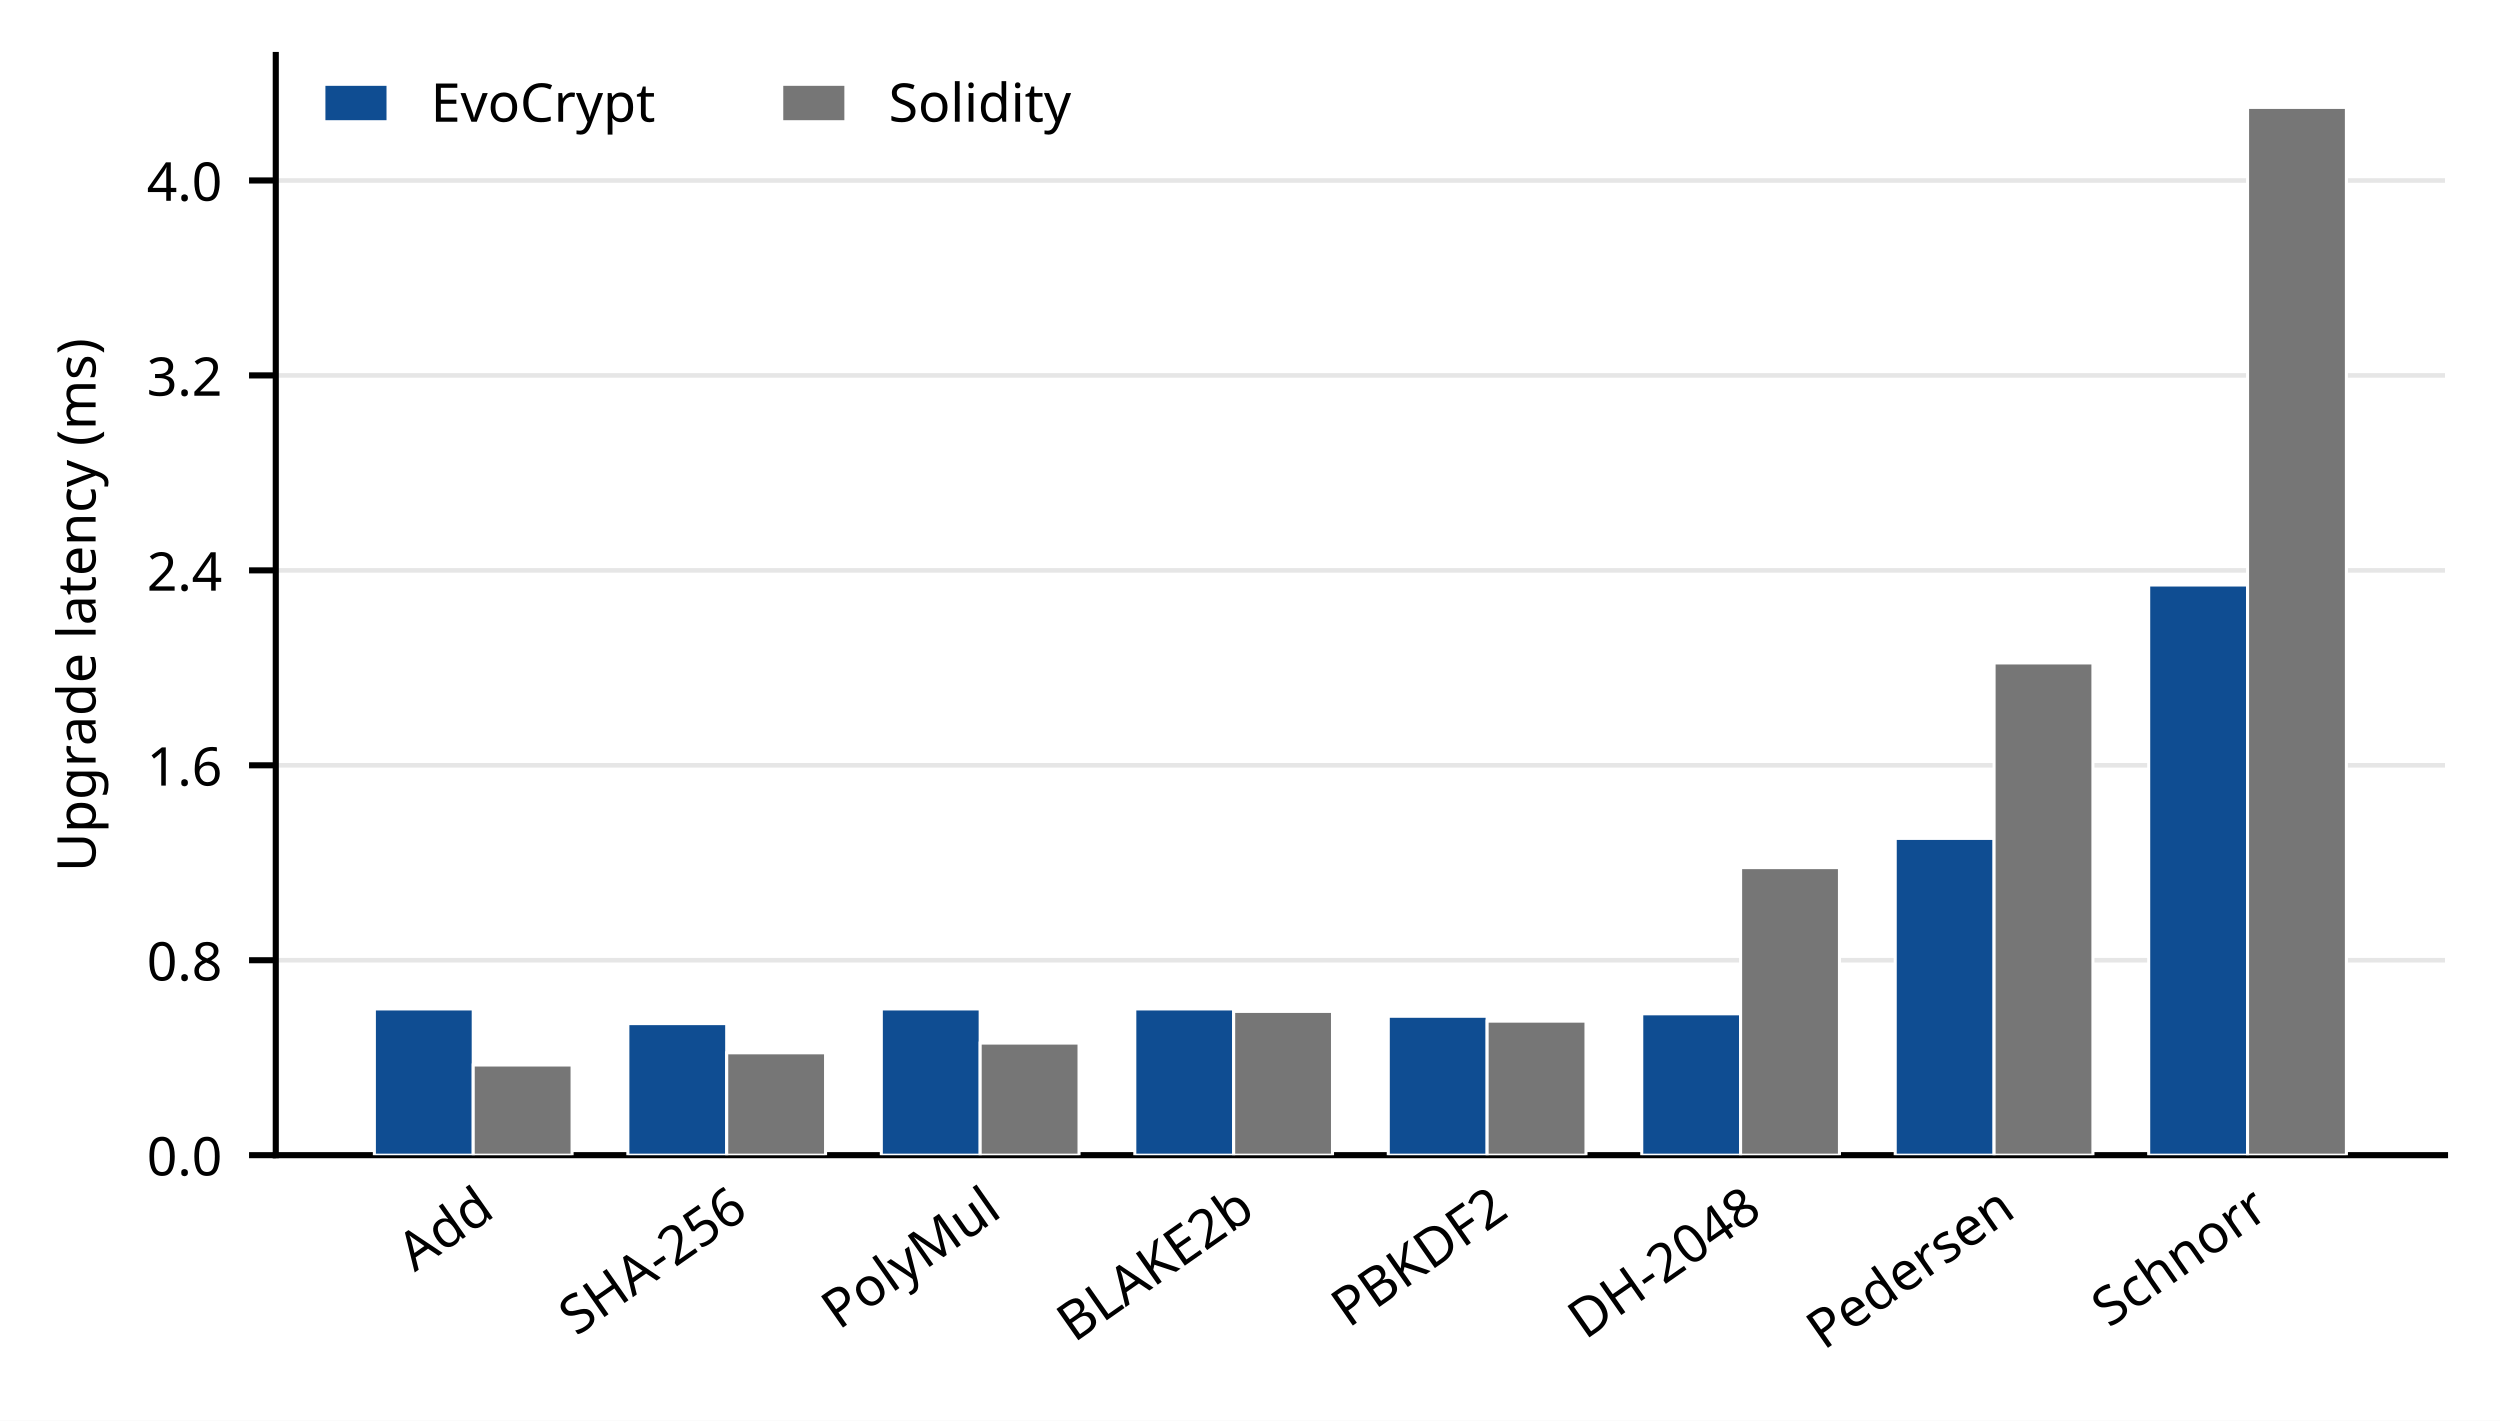
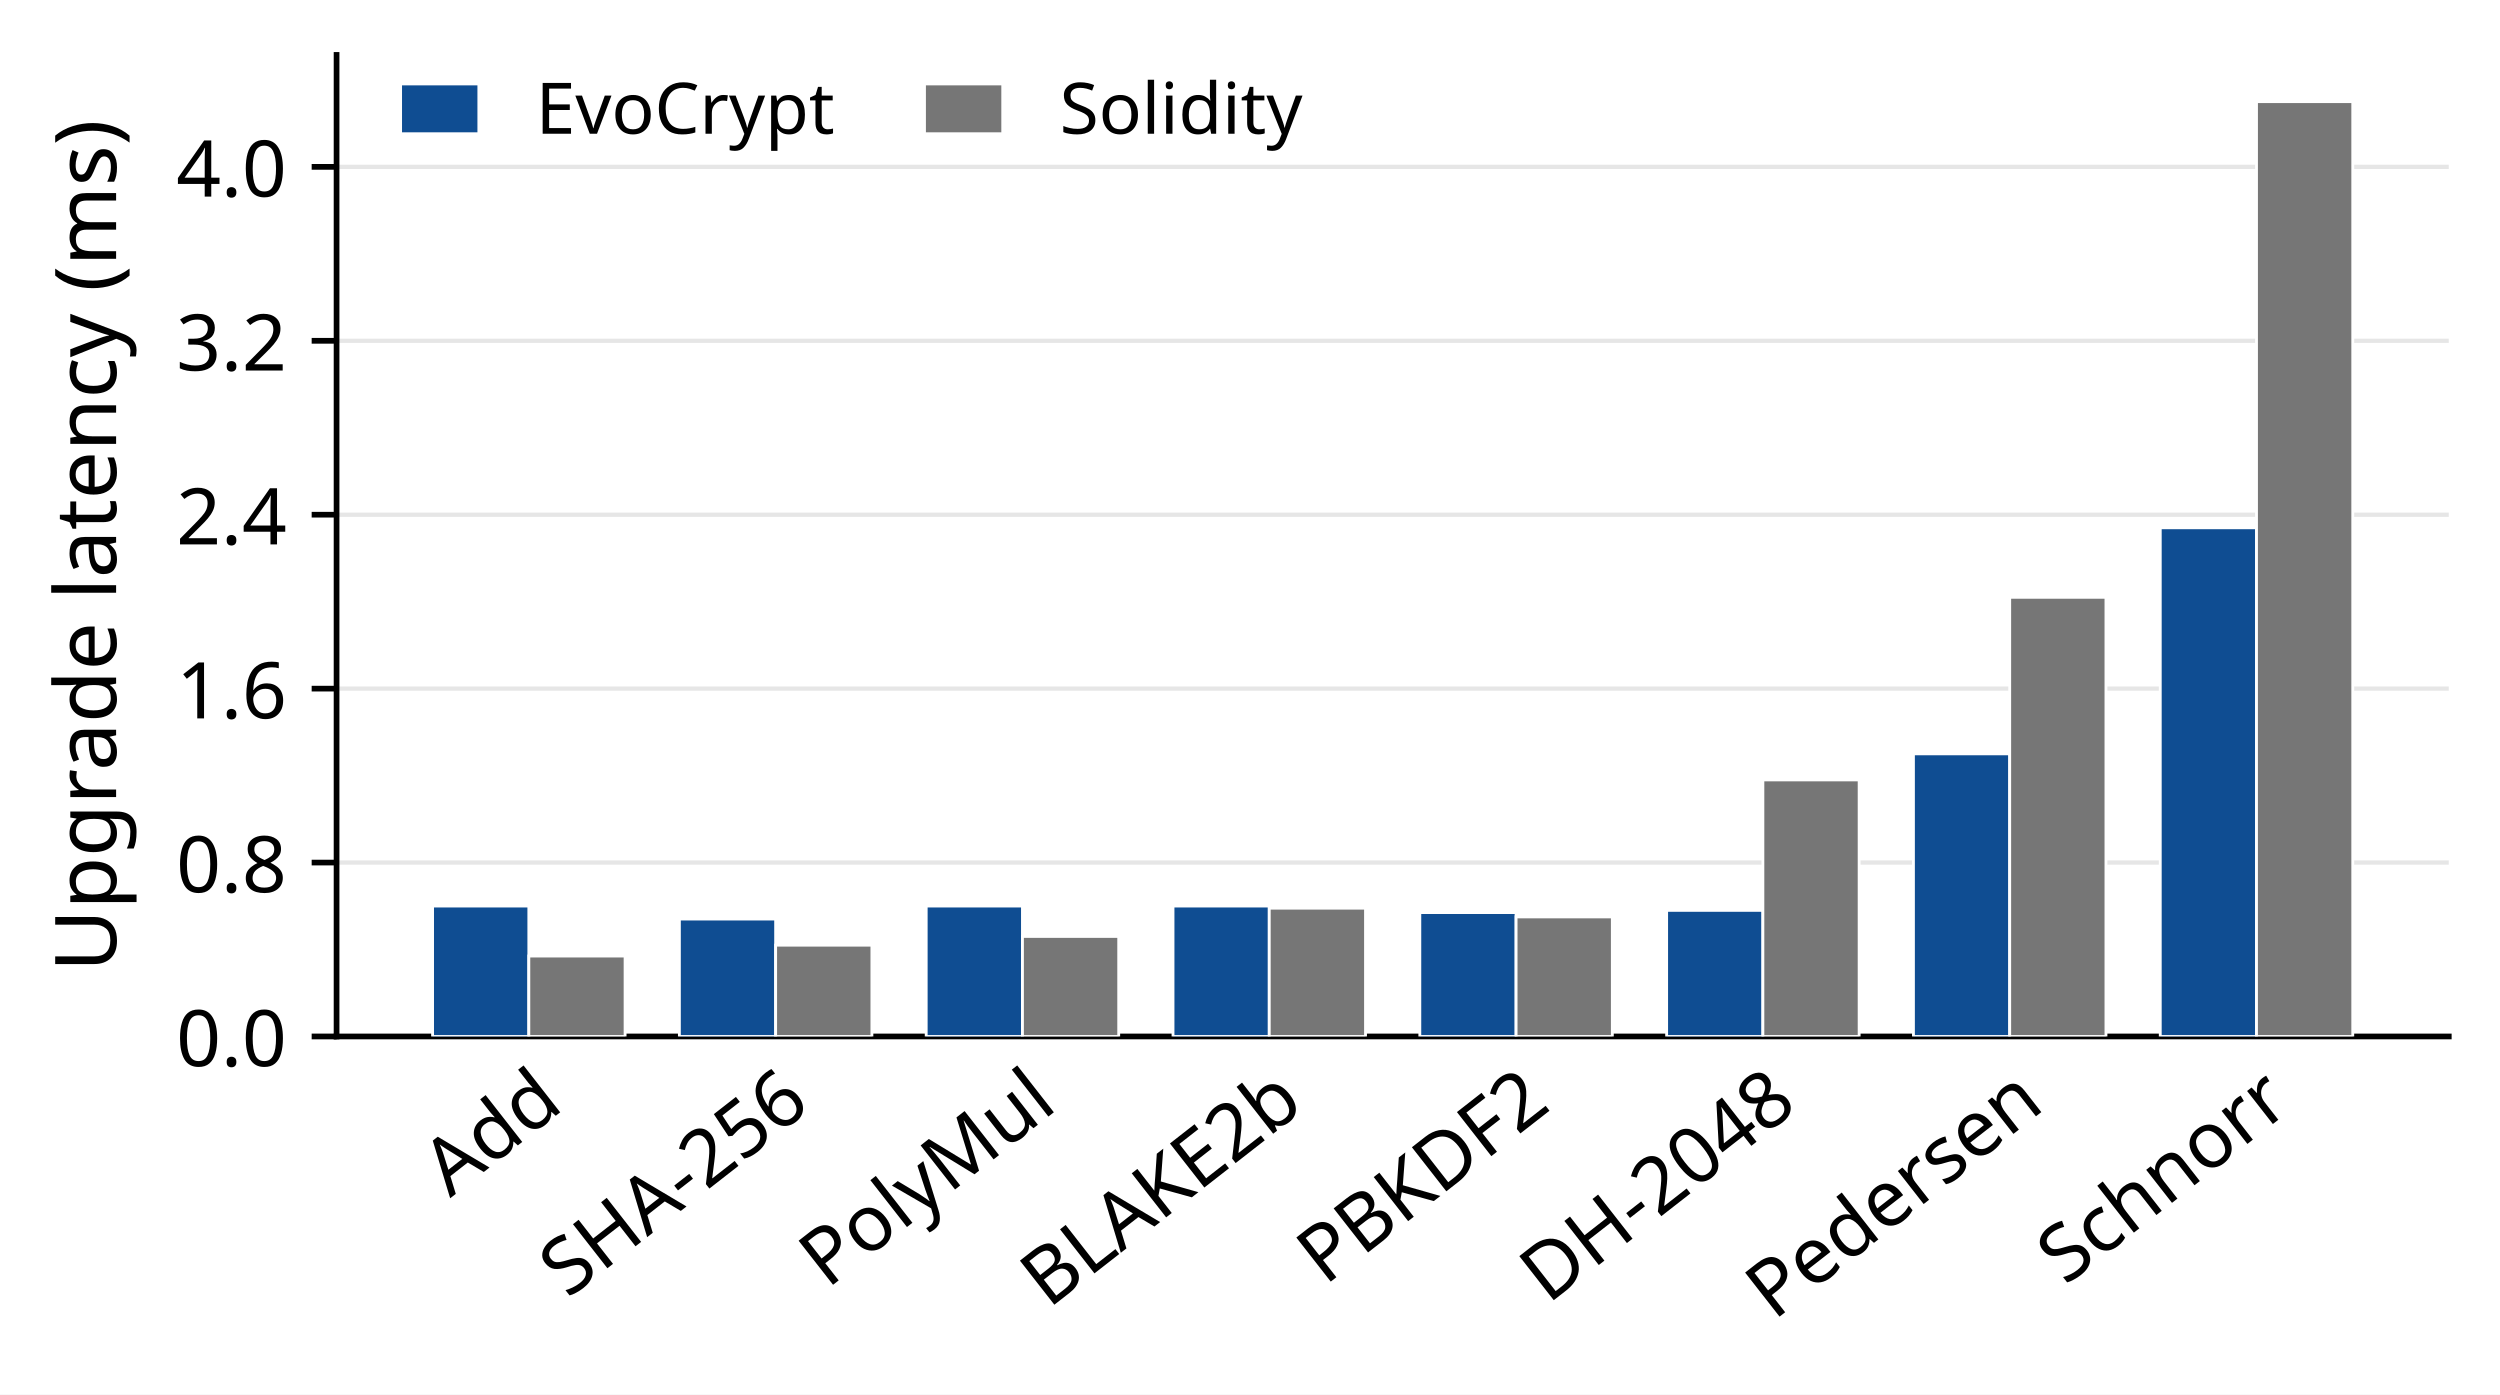
- <svg xmlns="http://www.w3.org/2000/svg" xmlns:xlink="http://www.w3.org/1999/xlink" width="327.327pt" height="186.019pt" viewBox="0 0 327.327 186.019" version="1.1">
+ <svg xmlns="http://www.w3.org/2000/svg" xmlns:xlink="http://www.w3.org/1999/xlink" width="351.397pt" height="196.016pt" viewBox="0 0 351.397 196.016" version="1.1">
  <defs>
    <style type="text/css">*{stroke-linejoin: round; stroke-linecap: butt}</style>
  </defs>
  <g id="figure_1">
    <g id="patch_1">
-       <path d="M 0 186.019  L 327.327 186.019  L 327.327 0  L 0 0  z " style="fill: #ffffff" />
+       <path d="M 0 196.016  L 351.397 196.016  L 351.397 0  L 0 0  z " style="fill: #ffffff" />
    </g>
    <g id="axes_1">
      <g id="patch_2">
-         <path d="M 36.107 151.247  L 320.127 151.247  L 320.127 7.2  L 36.107 7.2  z " style="fill: #ffffff" />
+         <path d="M 47.307 145.684  L 344.197 145.684  L 344.197 7.719  L 47.307 7.719  z " style="fill: #ffffff" />
      </g>
      <g id="matplotlib.axis_1">
        <g id="xtick_1">
          <g id="line2d_1" />
          <g id="text_1">
-             <text style="font: 7px 'sans-serif'; text-anchor: end" x="65.011" y="159.104" transform="rotate(-35, 65.01086, 159.1036)">Add</text>
+             <text style="font: 11px 'sans-serif'; text-anchor: end" x="79.478" y="155.771" transform="rotate(-38, 79.47775, 155.7709)">Add</text>
          </g>
        </g>
        <g id="xtick_2">
          <g id="line2d_2" />
          <g id="text_2">
-             <text style="font: 7px 'sans-serif'; text-anchor: end" x="98.199" y="159.104" transform="rotate(-35, 98.19852, 159.1036)">SHA-256</text>
+             <text style="font: 11px 'sans-serif'; text-anchor: end" x="114.169" y="155.771" transform="rotate(-38, 114.1693, 155.7709)">SHA-256</text>
          </g>
        </g>
        <g id="xtick_3">
          <g id="line2d_3" />
          <g id="text_3">
-             <text style="font: 7px 'sans-serif'; text-anchor: end" x="131.386" y="159.104" transform="rotate(-35, 131.3862, 159.1036)">PolyMul</text>
+             <text style="font: 11px 'sans-serif'; text-anchor: end" x="148.861" y="155.771" transform="rotate(-38, 148.8608, 155.7709)">PolyMul</text>
          </g>
        </g>
        <g id="xtick_4">
          <g id="line2d_4" />
          <g id="text_4">
-             <text style="font: 7px 'sans-serif'; text-anchor: end" x="164.574" y="159.104" transform="rotate(-35, 164.5738, 159.1036)">BLAKE2b</text>
+             <text style="font: 11px 'sans-serif'; text-anchor: end" x="183.552" y="155.771" transform="rotate(-38, 183.5523, 155.7709)">BLAKE2b</text>
          </g>
        </g>
        <g id="xtick_5">
          <g id="line2d_5" />
          <g id="text_5">
-             <text style="font: 7px 'sans-serif'; text-anchor: end" x="197.762" y="159.104" transform="rotate(-35, 197.7615, 159.1036)">PBKDF2</text>
+             <text style="font: 11px 'sans-serif'; text-anchor: end" x="218.244" y="155.771" transform="rotate(-38, 218.2438, 155.7709)">PBKDF2</text>
          </g>
        </g>
        <g id="xtick_6">
          <g id="line2d_6" />
          <g id="text_6">
-             <text style="font: 7px 'sans-serif'; text-anchor: end" x="230.949" y="159.104" transform="rotate(-35, 230.9492, 159.1036)">DH-2048</text>
+             <text style="font: 11px 'sans-serif'; text-anchor: end" x="252.935" y="155.771" transform="rotate(-38, 252.9353, 155.7709)">DH-2048</text>
          </g>
        </g>
        <g id="xtick_7">
          <g id="line2d_7" />
          <g id="text_7">
-             <text style="font: 7px 'sans-serif'; text-anchor: end" x="264.137" y="159.104" transform="rotate(-35, 264.1368, 159.1036)">Pedersen</text>
+             <text style="font: 11px 'sans-serif'; text-anchor: end" x="287.627" y="155.771" transform="rotate(-38, 287.6269, 155.7709)">Pedersen</text>
          </g>
        </g>
        <g id="xtick_8">
          <g id="line2d_8" />
          <g id="text_8">
-             <text style="font: 7px 'sans-serif'; text-anchor: end" x="297.324" y="159.104" transform="rotate(-35, 297.3245, 159.1036)">Schnorr</text>
+             <text style="font: 11px 'sans-serif'; text-anchor: end" x="322.318" y="155.771" transform="rotate(-38, 322.3184, 155.7709)">Schnorr</text>
          </g>
        </g>
      </g>
      <g id="matplotlib.axis_2">
        <g id="ytick_1">
          <g id="line2d_9">
-             <path d="M 36.107 151.247  L 320.127 151.247  " clip-path="url(#p935c699bb6)" style="fill: none; stroke: #e6e6e6; stroke-width: 0.6; stroke-linecap: square" />
+             <path d="M 47.307 145.684  L 344.197 145.684  " clip-path="url(#p16429a7206)" style="fill: none; stroke: #e6e6e6; stroke-width: 0.6; stroke-linecap: square" />
          </g>
          <g id="line2d_10">
            <defs>
-               <path id="mf3ef1b3e1c" d="M 0 0  L -3.5 0  " style="stroke: #000000; stroke-width: 0.8" />
+               <path id="m9d4c848a12" d="M 0 0  L -3.5 0  " style="stroke: #000000; stroke-width: 0.8" />
            </defs>
            <g>
-               <use xlink:href="#mf3ef1b3e1c" x="36.107" y="151.247" style="stroke: #000000; stroke-width: 0.8" />
+               <use xlink:href="#m9d4c848a12" x="47.307" y="145.684" style="stroke: #000000; stroke-width: 0.8" />
            </g>
          </g>
          <g id="text_9">
-             <text style="font: 7px 'sans-serif'; text-anchor: end" x="29.107" y="153.906" transform="rotate(-0, 29.10687, 153.9061)">0.0</text>
+             <text style="font: 11px 'sans-serif'; text-anchor: end" x="40.307" y="149.864" transform="rotate(-0, 40.30719, 149.8636)">0.0</text>
          </g>
        </g>
        <g id="ytick_2">
          <g id="line2d_11">
-             <path d="M 36.107 125.723  L 320.127 125.723  " clip-path="url(#p935c699bb6)" style="fill: none; stroke: #e6e6e6; stroke-width: 0.6; stroke-linecap: square" />
+             <path d="M 47.307 121.239  L 344.197 121.239  " clip-path="url(#p16429a7206)" style="fill: none; stroke: #e6e6e6; stroke-width: 0.6; stroke-linecap: square" />
          </g>
          <g id="line2d_12">
            <g>
-               <use xlink:href="#mf3ef1b3e1c" x="36.107" y="125.723" style="stroke: #000000; stroke-width: 0.8" />
+               <use xlink:href="#m9d4c848a12" x="47.307" y="121.239" style="stroke: #000000; stroke-width: 0.8" />
            </g>
          </g>
          <g id="text_10">
-             <text style="font: 7px 'sans-serif'; text-anchor: end" x="29.107" y="128.383" transform="rotate(-0, 29.10687, 128.3829)">0.8</text>
+             <text style="font: 11px 'sans-serif'; text-anchor: end" x="40.307" y="125.418" transform="rotate(-0, 40.30719, 125.4178)">0.8</text>
          </g>
        </g>
        <g id="ytick_3">
          <g id="line2d_13">
-             <path d="M 36.107 100.2  L 320.127 100.2  " clip-path="url(#p935c699bb6)" style="fill: none; stroke: #e6e6e6; stroke-width: 0.6; stroke-linecap: square" />
+             <path d="M 47.307 96.793  L 344.197 96.793  " clip-path="url(#p16429a7206)" style="fill: none; stroke: #e6e6e6; stroke-width: 0.6; stroke-linecap: square" />
          </g>
          <g id="line2d_14">
            <g>
-               <use xlink:href="#mf3ef1b3e1c" x="36.107" y="100.2" style="stroke: #000000; stroke-width: 0.8" />
+               <use xlink:href="#m9d4c848a12" x="47.307" y="96.793" style="stroke: #000000; stroke-width: 0.8" />
            </g>
          </g>
          <g id="text_11">
-             <text style="font: 7px 'sans-serif'; text-anchor: end" x="29.107" y="102.86" transform="rotate(-0, 29.10687, 102.8596)">1.6</text>
+             <text style="font: 11px 'sans-serif'; text-anchor: end" x="40.307" y="100.972" transform="rotate(-0, 40.30719, 100.9721)">1.6</text>
          </g>
        </g>
        <g id="ytick_4">
          <g id="line2d_15">
-             <path d="M 36.107 74.677  L 320.127 74.677  " clip-path="url(#p935c699bb6)" style="fill: none; stroke: #e6e6e6; stroke-width: 0.6; stroke-linecap: square" />
+             <path d="M 47.307 72.347  L 344.197 72.347  " clip-path="url(#p16429a7206)" style="fill: none; stroke: #e6e6e6; stroke-width: 0.6; stroke-linecap: square" />
          </g>
          <g id="line2d_16">
            <g>
-               <use xlink:href="#mf3ef1b3e1c" x="36.107" y="74.677" style="stroke: #000000; stroke-width: 0.8" />
+               <use xlink:href="#m9d4c848a12" x="47.307" y="72.347" style="stroke: #000000; stroke-width: 0.8" />
            </g>
          </g>
          <g id="text_12">
-             <text style="font: 7px 'sans-serif'; text-anchor: end" x="29.107" y="77.336" transform="rotate(-0, 29.10687, 77.33643)">2.4</text>
+             <text style="font: 11px 'sans-serif'; text-anchor: end" x="40.307" y="76.526" transform="rotate(-0, 40.30719, 76.52629)">2.4</text>
          </g>
        </g>
        <g id="ytick_5">
          <g id="line2d_17">
-             <path d="M 36.107 49.154  L 320.127 49.154  " clip-path="url(#p935c699bb6)" style="fill: none; stroke: #e6e6e6; stroke-width: 0.6; stroke-linecap: square" />
+             <path d="M 47.307 47.901  L 344.197 47.901  " clip-path="url(#p16429a7206)" style="fill: none; stroke: #e6e6e6; stroke-width: 0.6; stroke-linecap: square" />
          </g>
          <g id="line2d_18">
            <g>
-               <use xlink:href="#mf3ef1b3e1c" x="36.107" y="49.154" style="stroke: #000000; stroke-width: 0.8" />
+               <use xlink:href="#m9d4c848a12" x="47.307" y="47.901" style="stroke: #000000; stroke-width: 0.8" />
            </g>
          </g>
          <g id="text_13">
-             <text style="font: 7px 'sans-serif'; text-anchor: end" x="29.107" y="51.813" transform="rotate(-0, 29.10687, 51.81323)">3.2</text>
+             <text style="font: 11px 'sans-serif'; text-anchor: end" x="40.307" y="52.081" transform="rotate(-0, 40.30719, 52.08051)">3.2</text>
          </g>
        </g>
        <g id="ytick_6">
          <g id="line2d_19">
-             <path d="M 36.107 23.631  L 320.127 23.631  " clip-path="url(#p935c699bb6)" style="fill: none; stroke: #e6e6e6; stroke-width: 0.6; stroke-linecap: square" />
+             <path d="M 47.307 23.456  L 344.197 23.456  " clip-path="url(#p16429a7206)" style="fill: none; stroke: #e6e6e6; stroke-width: 0.6; stroke-linecap: square" />
          </g>
          <g id="line2d_20">
            <g>
-               <use xlink:href="#mf3ef1b3e1c" x="36.107" y="23.631" style="stroke: #000000; stroke-width: 0.8" />
+               <use xlink:href="#m9d4c848a12" x="47.307" y="23.456" style="stroke: #000000; stroke-width: 0.8" />
            </g>
          </g>
          <g id="text_14">
-             <text style="font: 7px 'sans-serif'; text-anchor: end" x="29.107" y="26.29" transform="rotate(-0, 29.10687, 26.29002)">4.0</text>
+             <text style="font: 11px 'sans-serif'; text-anchor: end" x="40.307" y="27.635" transform="rotate(-0, 40.30719, 27.63474)">4.0</text>
          </g>
        </g>
        <g id="text_15">
-           <text style="font: 7px 'sans-serif'; text-anchor: middle" x="12.519" y="79.223" transform="rotate(-90, 12.51891, 79.2233)">Upgrade latency (ms)</text>
+           <text style="font: 12px 'sans-serif'; text-anchor: middle" x="16.318" y="76.702" transform="rotate(-90, 16.31812, 76.70155)">Upgrade latency (ms)</text>
        </g>
      </g>
      <g id="patch_3">
-         <path d="M 36.107 151.247  L 36.107 7.2  " style="fill: none; stroke: #000000; stroke-width: 0.8; stroke-linejoin: miter; stroke-linecap: square" />
+         <path d="M 47.307 145.684  L 47.307 7.719  " style="fill: none; stroke: #000000; stroke-width: 0.8; stroke-linejoin: miter; stroke-linecap: square" />
      </g>
      <g id="patch_4">
-         <path d="M 36.107 151.247  L 320.127 151.247  " style="fill: none; stroke: #000000; stroke-width: 0.8; stroke-linejoin: miter; stroke-linecap: square" />
+         <path d="M 47.307 145.684  L 344.197 145.684  " style="fill: none; stroke: #000000; stroke-width: 0.8; stroke-linejoin: miter; stroke-linecap: square" />
      </g>
      <g id="patch_5">
-         <path d="M 49.017 151.247  L 61.96 151.247  L 61.96 132.104  L 49.017 132.104  z " clip-path="url(#p935c699bb6)" style="fill: #0f4d92; stroke: #ffffff; stroke-width: 0.4; stroke-linejoin: miter" />
+         <path d="M 60.802 145.684  L 74.332 145.684  L 74.332 127.35  L 60.802 127.35  z " clip-path="url(#p16429a7206)" style="fill: #0f4d92; stroke: #ffffff; stroke-width: 0.4; stroke-linejoin: miter" />
      </g>
      <g id="patch_6">
-         <path d="M 82.205 151.247  L 95.148 151.247  L 95.148 134.018  L 82.205 134.018  z " clip-path="url(#p935c699bb6)" style="fill: #0f4d92; stroke: #ffffff; stroke-width: 0.4; stroke-linejoin: miter" />
+         <path d="M 95.494 145.684  L 109.023 145.684  L 109.023 129.184  L 95.494 129.184  z " clip-path="url(#p16429a7206)" style="fill: #0f4d92; stroke: #ffffff; stroke-width: 0.4; stroke-linejoin: miter" />
      </g>
      <g id="patch_7">
-         <path d="M 115.392 151.247  L 128.335 151.247  L 128.335 132.104  L 115.392 132.104  z " clip-path="url(#p935c699bb6)" style="fill: #0f4d92; stroke: #ffffff; stroke-width: 0.4; stroke-linejoin: miter" />
+         <path d="M 130.185 145.684  L 143.715 145.684  L 143.715 127.35  L 130.185 127.35  z " clip-path="url(#p16429a7206)" style="fill: #0f4d92; stroke: #ffffff; stroke-width: 0.4; stroke-linejoin: miter" />
      </g>
      <g id="patch_8">
-         <path d="M 148.58 151.247  L 161.523 151.247  L 161.523 132.104  L 148.58 132.104  z " clip-path="url(#p935c699bb6)" style="fill: #0f4d92; stroke: #ffffff; stroke-width: 0.4; stroke-linejoin: miter" />
+         <path d="M 164.877 145.684  L 178.406 145.684  L 178.406 127.35  L 164.877 127.35  z " clip-path="url(#p16429a7206)" style="fill: #0f4d92; stroke: #ffffff; stroke-width: 0.4; stroke-linejoin: miter" />
      </g>
      <g id="patch_9">
-         <path d="M 181.768 151.247  L 194.711 151.247  L 194.711 133.061  L 181.768 133.061  z " clip-path="url(#p935c699bb6)" style="fill: #0f4d92; stroke: #ffffff; stroke-width: 0.4; stroke-linejoin: miter" />
+         <path d="M 199.568 145.684  L 213.098 145.684  L 213.098 128.267  L 199.568 128.267  z " clip-path="url(#p16429a7206)" style="fill: #0f4d92; stroke: #ffffff; stroke-width: 0.4; stroke-linejoin: miter" />
      </g>
      <g id="patch_10">
-         <path d="M 214.955 151.247  L 227.898 151.247  L 227.898 132.742  L 214.955 132.742  z " clip-path="url(#p935c699bb6)" style="fill: #0f4d92; stroke: #ffffff; stroke-width: 0.4; stroke-linejoin: miter" />
+         <path d="M 234.26 145.684  L 247.789 145.684  L 247.789 127.961  L 234.26 127.961  z " clip-path="url(#p16429a7206)" style="fill: #0f4d92; stroke: #ffffff; stroke-width: 0.4; stroke-linejoin: miter" />
      </g>
      <g id="patch_11">
-         <path d="M 248.143 151.247  L 261.086 151.247  L 261.086 109.771  L 248.143 109.771  z " clip-path="url(#p935c699bb6)" style="fill: #0f4d92; stroke: #ffffff; stroke-width: 0.4; stroke-linejoin: miter" />
+         <path d="M 268.951 145.684  L 282.481 145.684  L 282.481 105.96  L 268.951 105.96  z " clip-path="url(#p16429a7206)" style="fill: #0f4d92; stroke: #ffffff; stroke-width: 0.4; stroke-linejoin: miter" />
      </g>
      <g id="patch_12">
-         <path d="M 281.33 151.247  L 294.274 151.247  L 294.274 76.591  L 281.33 76.591  z " clip-path="url(#p935c699bb6)" style="fill: #0f4d92; stroke: #ffffff; stroke-width: 0.4; stroke-linejoin: miter" />
+         <path d="M 303.643 145.684  L 317.172 145.684  L 317.172 74.181  L 303.643 74.181  z " clip-path="url(#p16429a7206)" style="fill: #0f4d92; stroke: #ffffff; stroke-width: 0.4; stroke-linejoin: miter" />
      </g>
      <g id="patch_13">
-         <path d="M 61.96 151.247  L 74.903 151.247  L 74.903 139.442  L 61.96 139.442  z " clip-path="url(#p935c699bb6)" style="fill: #767676; stroke: #ffffff; stroke-width: 0.4; stroke-linejoin: miter" />
+         <path d="M 74.332 145.684  L 87.862 145.684  L 87.862 134.378  L 74.332 134.378  z " clip-path="url(#p16429a7206)" style="fill: #767676; stroke: #ffffff; stroke-width: 0.4; stroke-linejoin: miter" />
      </g>
      <g id="patch_14">
-         <path d="M 95.148 151.247  L 108.091 151.247  L 108.091 137.847  L 95.148 137.847  z " clip-path="url(#p935c699bb6)" style="fill: #767676; stroke: #ffffff; stroke-width: 0.4; stroke-linejoin: miter" />
+         <path d="M 109.023 145.684  L 122.553 145.684  L 122.553 132.85  L 109.023 132.85  z " clip-path="url(#p16429a7206)" style="fill: #767676; stroke: #ffffff; stroke-width: 0.4; stroke-linejoin: miter" />
      </g>
      <g id="patch_15">
-         <path d="M 128.335 151.247  L 141.279 151.247  L 141.279 136.571  L 128.335 136.571  z " clip-path="url(#p935c699bb6)" style="fill: #767676; stroke: #ffffff; stroke-width: 0.4; stroke-linejoin: miter" />
+         <path d="M 143.715 145.684  L 157.245 145.684  L 157.245 131.628  L 143.715 131.628  z " clip-path="url(#p16429a7206)" style="fill: #767676; stroke: #ffffff; stroke-width: 0.4; stroke-linejoin: miter" />
      </g>
      <g id="patch_16">
-         <path d="M 161.523 151.247  L 174.466 151.247  L 174.466 132.423  L 161.523 132.423  z " clip-path="url(#p935c699bb6)" style="fill: #767676; stroke: #ffffff; stroke-width: 0.4; stroke-linejoin: miter" />
+         <path d="M 178.406 145.684  L 191.936 145.684  L 191.936 127.656  L 178.406 127.656  z " clip-path="url(#p16429a7206)" style="fill: #767676; stroke: #ffffff; stroke-width: 0.4; stroke-linejoin: miter" />
      </g>
      <g id="patch_17">
-         <path d="M 194.711 151.247  L 207.654 151.247  L 207.654 133.699  L 194.711 133.699  z " clip-path="url(#p935c699bb6)" style="fill: #767676; stroke: #ffffff; stroke-width: 0.4; stroke-linejoin: miter" />
+         <path d="M 213.098 145.684  L 226.628 145.684  L 226.628 128.878  L 213.098 128.878  z " clip-path="url(#p16429a7206)" style="fill: #767676; stroke: #ffffff; stroke-width: 0.4; stroke-linejoin: miter" />
      </g>
      <g id="patch_18">
-         <path d="M 227.898 151.247  L 240.842 151.247  L 240.842 113.6  L 227.898 113.6  z " clip-path="url(#p935c699bb6)" style="fill: #767676; stroke: #ffffff; stroke-width: 0.4; stroke-linejoin: miter" />
+         <path d="M 247.789 145.684  L 261.319 145.684  L 261.319 109.627  L 247.789 109.627  z " clip-path="url(#p16429a7206)" style="fill: #767676; stroke: #ffffff; stroke-width: 0.4; stroke-linejoin: miter" />
      </g>
      <g id="patch_19">
-         <path d="M 261.086 151.247  L 274.029 151.247  L 274.029 86.801  L 261.086 86.801  z " clip-path="url(#p935c699bb6)" style="fill: #767676; stroke: #ffffff; stroke-width: 0.4; stroke-linejoin: miter" />
+         <path d="M 282.481 145.684  L 296.011 145.684  L 296.011 83.959  L 282.481 83.959  z " clip-path="url(#p16429a7206)" style="fill: #767676; stroke: #ffffff; stroke-width: 0.4; stroke-linejoin: miter" />
      </g>
      <g id="patch_20">
-         <path d="M 294.274 151.247  L 307.217 151.247  L 307.217 14.059  L 294.274 14.059  z " clip-path="url(#p935c699bb6)" style="fill: #767676; stroke: #ffffff; stroke-width: 0.4; stroke-linejoin: miter" />
+         <path d="M 317.172 145.684  L 330.702 145.684  L 330.702 14.288  L 317.172 14.288  z " clip-path="url(#p16429a7206)" style="fill: #767676; stroke: #ffffff; stroke-width: 0.4; stroke-linejoin: miter" />
      </g>
      <g id="legend_1">
        <g id="patch_21">
-           <path d="M 42.407 15.938  L 50.807 15.938  L 50.807 11.038  L 42.407 11.038  z " style="fill: #0f4d92; stroke: #ffffff; stroke-width: 0.4; stroke-linejoin: miter" />
+           <path d="M 56.307 18.798  L 67.307 18.798  L 67.307 11.798  L 56.307 11.798  z " style="fill: #0f4d92; stroke: #ffffff; stroke-width: 0.4; stroke-linejoin: miter" />
        </g>
        <g id="text_16">
-           <text style="font: 7px 'sans-serif'; text-anchor: start" x="56.407" y="15.938" transform="rotate(-0, 56.40687, 15.93797)">EvoCrypt</text>
+           <text style="font: 10px 'sans-serif'; text-anchor: start" x="75.307" y="18.798" transform="rotate(-0, 75.30719, 18.79844)">EvoCrypt</text>
        </g>
        <g id="patch_22">
-           <path d="M 102.353 15.938  L 110.753 15.938  L 110.753 11.038  L 102.353 11.038  z " style="fill: #767676; stroke: #ffffff; stroke-width: 0.4; stroke-linejoin: miter" />
+           <path d="M 129.945 18.798  L 140.945 18.798  L 140.945 11.798  L 129.945 11.798  z " style="fill: #767676; stroke: #ffffff; stroke-width: 0.4; stroke-linejoin: miter" />
        </g>
        <g id="text_17">
-           <text style="font: 7px 'sans-serif'; text-anchor: start" x="116.353" y="15.938" transform="rotate(-0, 116.3531, 15.93797)">Solidity</text>
+           <text style="font: 10px 'sans-serif'; text-anchor: start" x="148.945" y="18.798" transform="rotate(-0, 148.9447, 18.79844)">Solidity</text>
        </g>
      </g>
    </g>
  </g>
  <defs>
-     <clipPath id="p935c699bb6">
-       <rect x="36.107" y="7.2" width="284.02" height="144.047" />
+     <clipPath id="p16429a7206">
+       <rect x="47.307" y="7.719" width="296.89" height="137.966" />
    </clipPath>
  </defs>
</svg>
